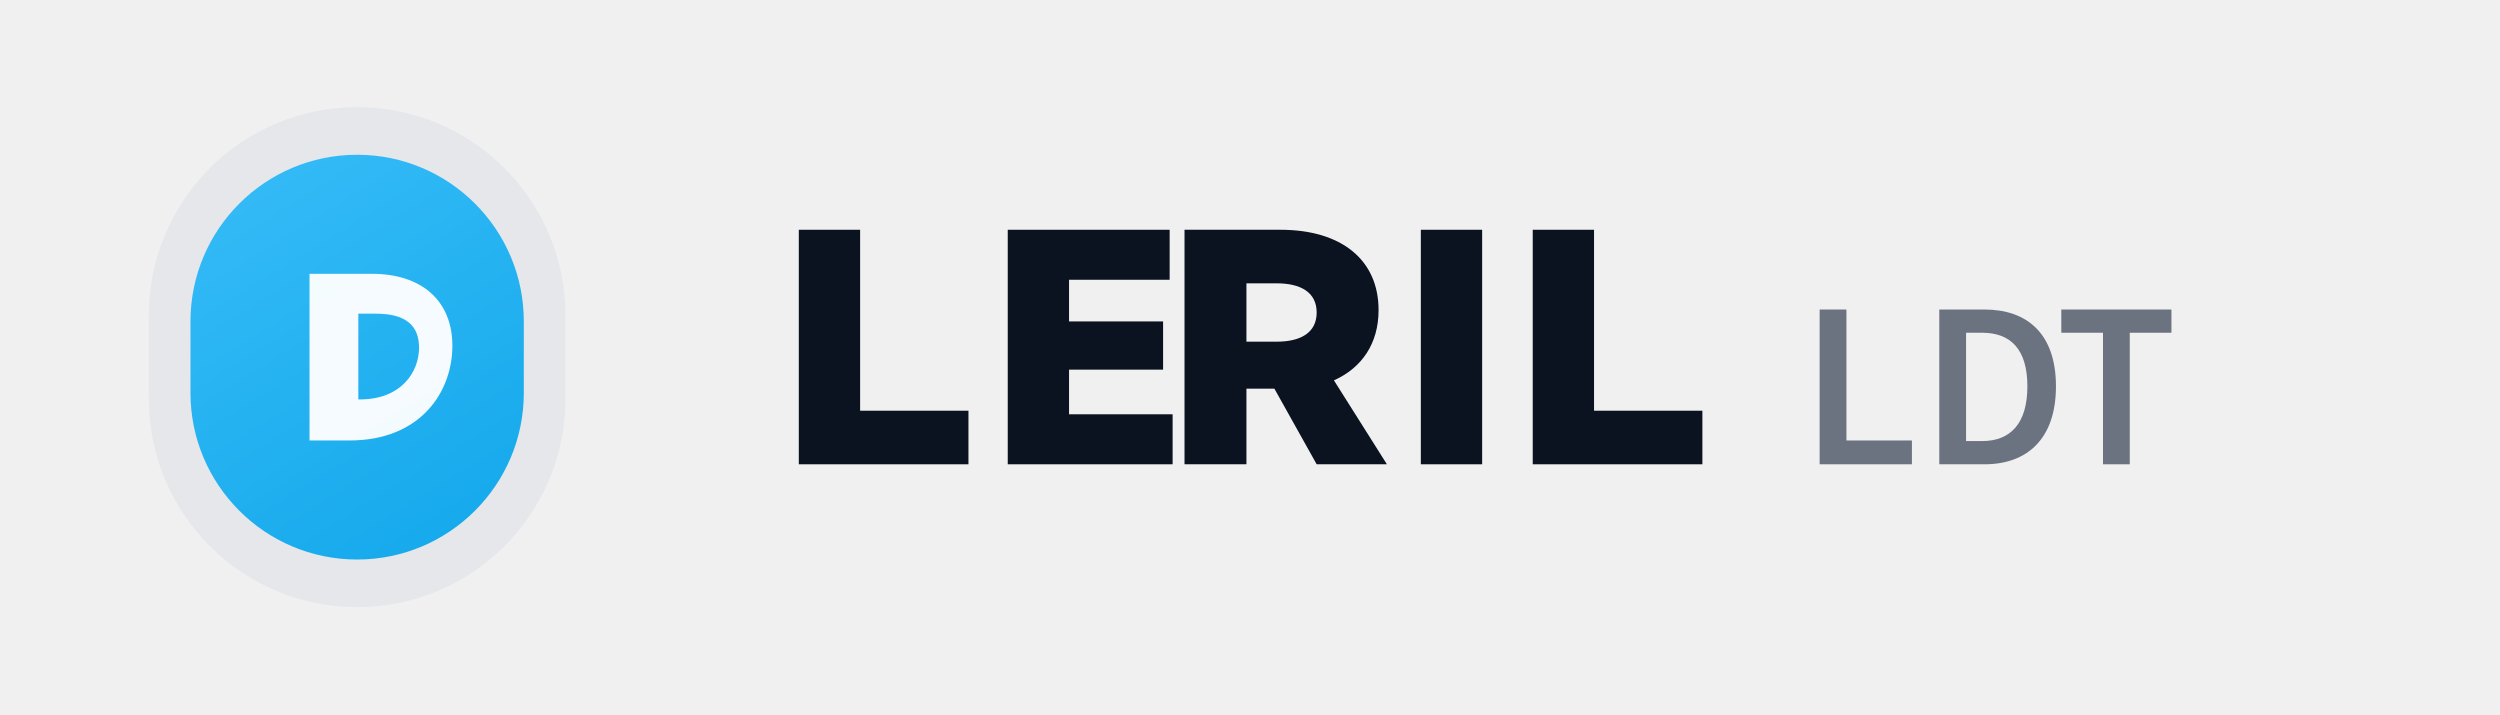
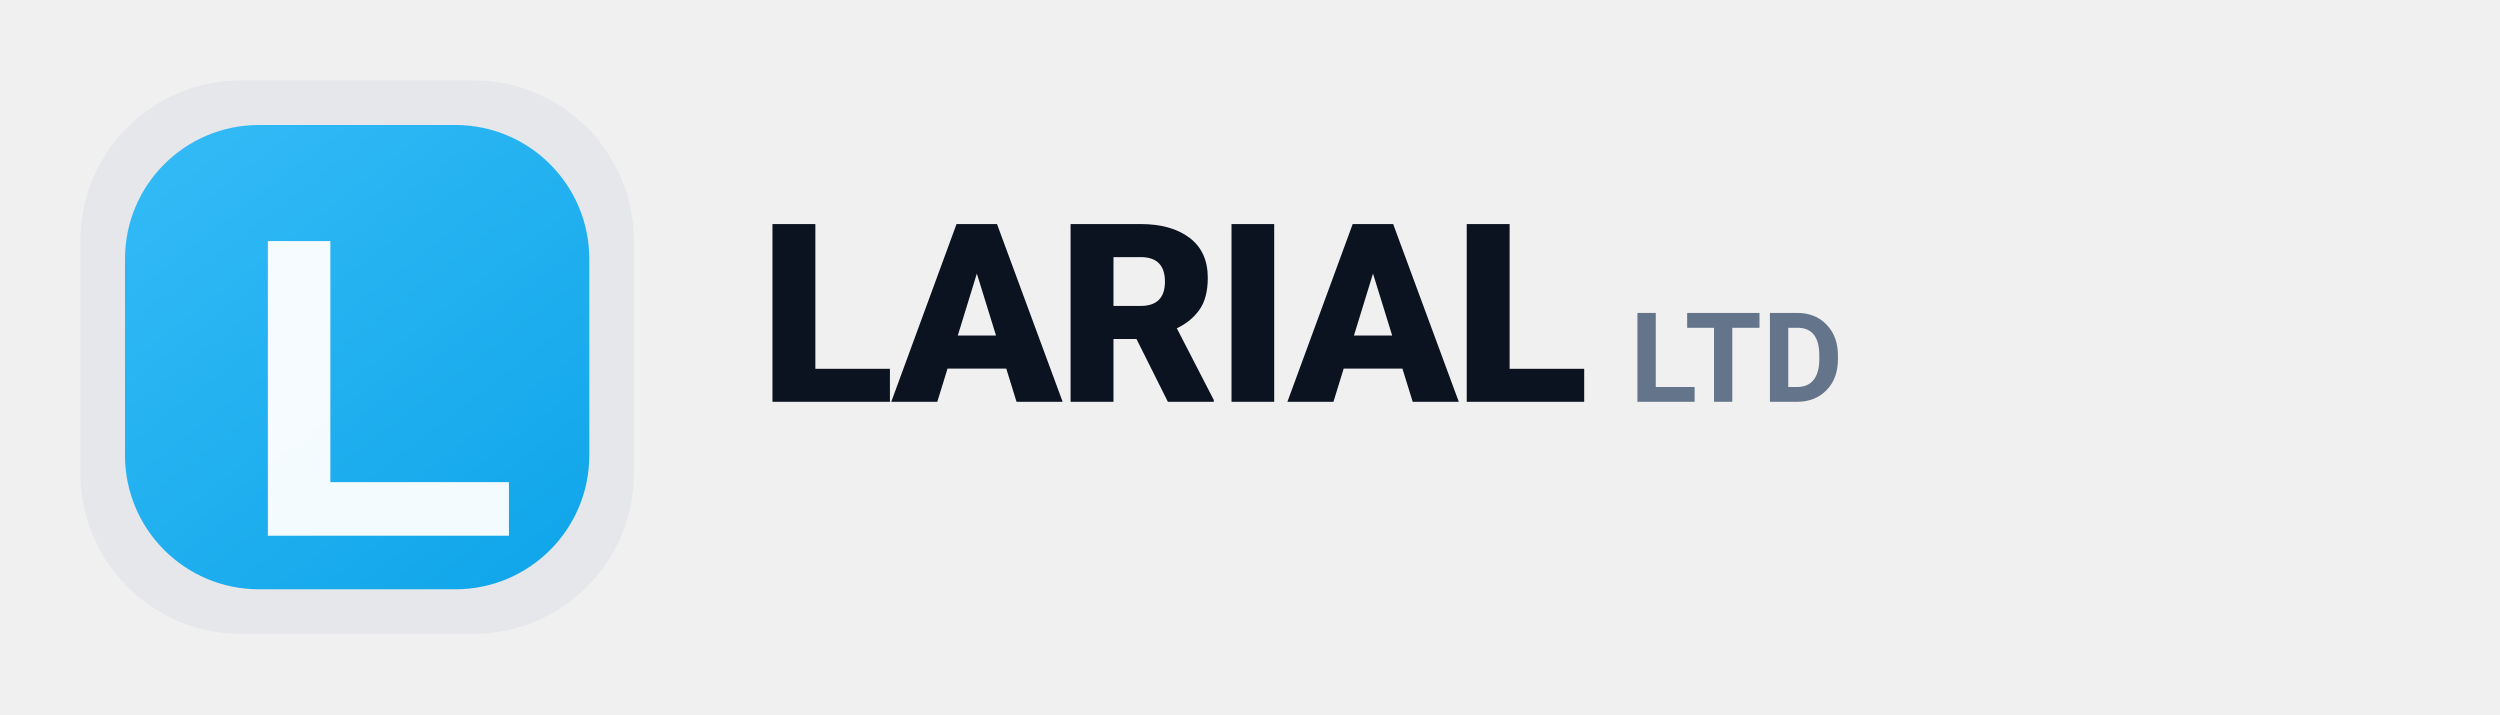
- <svg xmlns="http://www.w3.org/2000/svg" width="420" height="120" viewBox="0 0 420 120" fill="none">
+ <svg xmlns="http://www.w3.org/2000/svg" width="560" height="160" viewBox="0 0 560 160" fill="none">
  <defs>
-     <linearGradient id="g" x1="40" y1="18" x2="92" y2="102" gradientUnits="userSpaceOnUse">
+     <linearGradient id="g" x1="22" y1="18" x2="118" y2="142" gradientUnits="userSpaceOnUse">
      <stop stop-color="#38BDF8" />
      <stop offset="1" stop-color="#0EA5E9" />
    </linearGradient>
  </defs>
-   <g>
-     <path d="M60 18c19.33 0 35 15.67 35 35v14c0 19.33-15.67 35-35 35S25 86.33 25 67V53c0-19.33 15.67-35 35-35Z" fill="#E5E7EB" />
-     <path d="M60 26c15.46 0 28 12.54 28 28v12c0 15.46-12.54 28-28 28S32 81.46 32 66V54c0-15.46 12.54-28 28-28Z" fill="url(#g)" />
-     <path d="M52 74V46h10.5c8.2 0 13.5 4.4 13.5 12.1 0 7.7-5.3 15.9-17.3 15.9H52Zm8.3-6.9h0.2c6.9 0 9.9-4.6 9.9-8.7 0-3.6-2.1-5.7-7.2-5.7h-3v14.4Z" fill="#FFFFFF" fill-opacity="0.95" />
-   </g>
-   <g fill="#0B1220">
-     <path d="M134.2 78V38.6h10.3V69h18.2V78h-28.5Z" />
-     <path d="M169.3 78V38.6h27.2v8.4h-16.9v7h15.8v8.1h-15.8v7.5h17.4V78h-27.7Z" />
-     <path d="M221.2 78l-7.1-12.7h-4.7V78H199V38.6h16.1c10.2 0 16.5 5 16.5 13.5 0 5.6-2.8 9.7-7.5 11.8L233 78h-11.8Zm-11.8-20.6h5.1c4 0 6.7-1.5 6.7-4.9s-2.7-4.9-6.7-4.9h-5.1v9.8Z" />
-     <path d="M238.7 78V38.6H249V78h-10.3Z" />
-     <path d="M257.5 78V38.6h10.3V69H286V78h-28.5Z" />
-   </g>
-   <g fill="#6B7280">
-     <path d="M305.7 78V52h4.5v22h11V78h-15.5Z" />
-     <path d="M325.8 78V52h7.6c7.1 0 12 4 12 12.9 0 8.9-4.9 13.1-12 13.1h-7.6Zm4.5-3.9h2.7c4.8 0 7.6-3 7.6-9.2 0-6.2-2.8-9-7.6-9h-2.7v18.2Z" />
-     <path d="M353.3 78V55.9h-7V52h18.5v3.9h-7V78h-4.5Z" />
+   <rect x="18" y="18" width="124" height="124" rx="36" fill="#E5E7EB" />
+   <rect x="28" y="28" width="104" height="104" rx="30" fill="url(#g)" />
+   <path d="M60 54h14v54h40v12H60V54Z" fill="#FFFFFF" fill-opacity="0.95" />
+   <g font-family="ui-sans-serif, system-ui, -apple-system, Segoe UI, Roboto, Helvetica, Arial" fill="#0B1220">
+     <text x="170" y="90" font-size="56" font-weight="800" letter-spacing="-0.02em">LARIAL</text>
+     <text x="365" y="90" font-size="28" font-weight="700" fill="#64748B">LTD</text>
  </g>
</svg>
